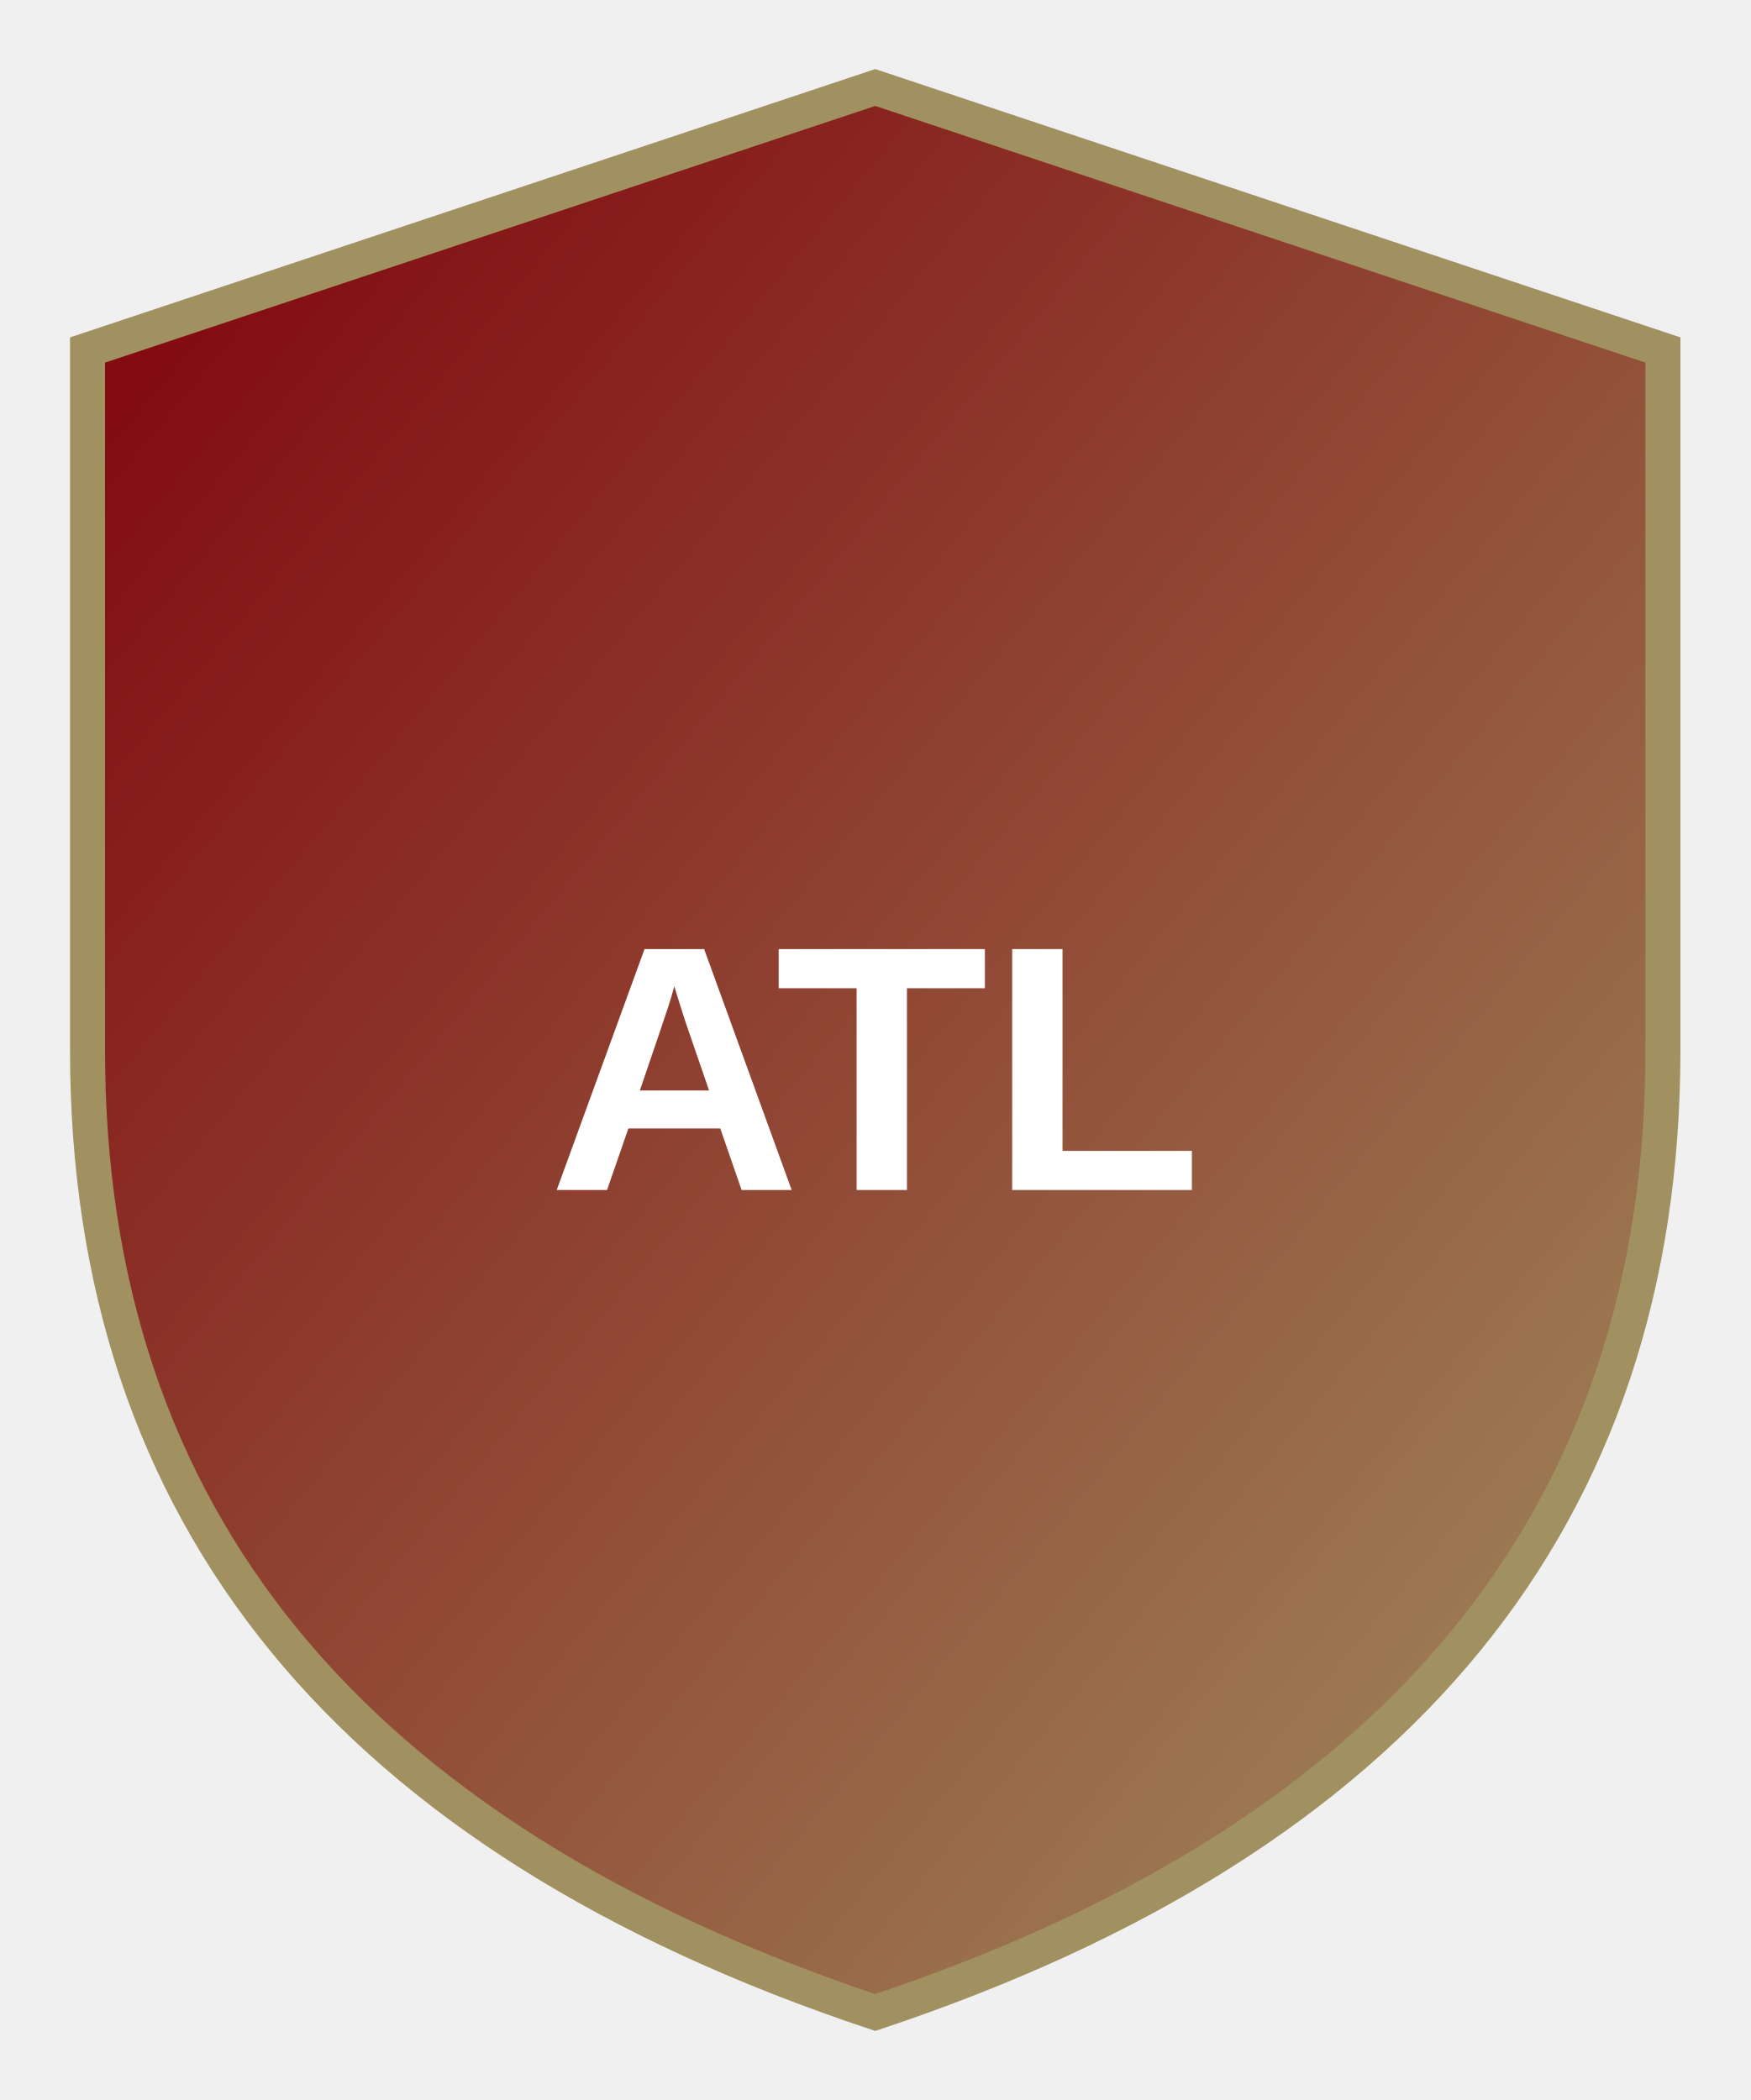
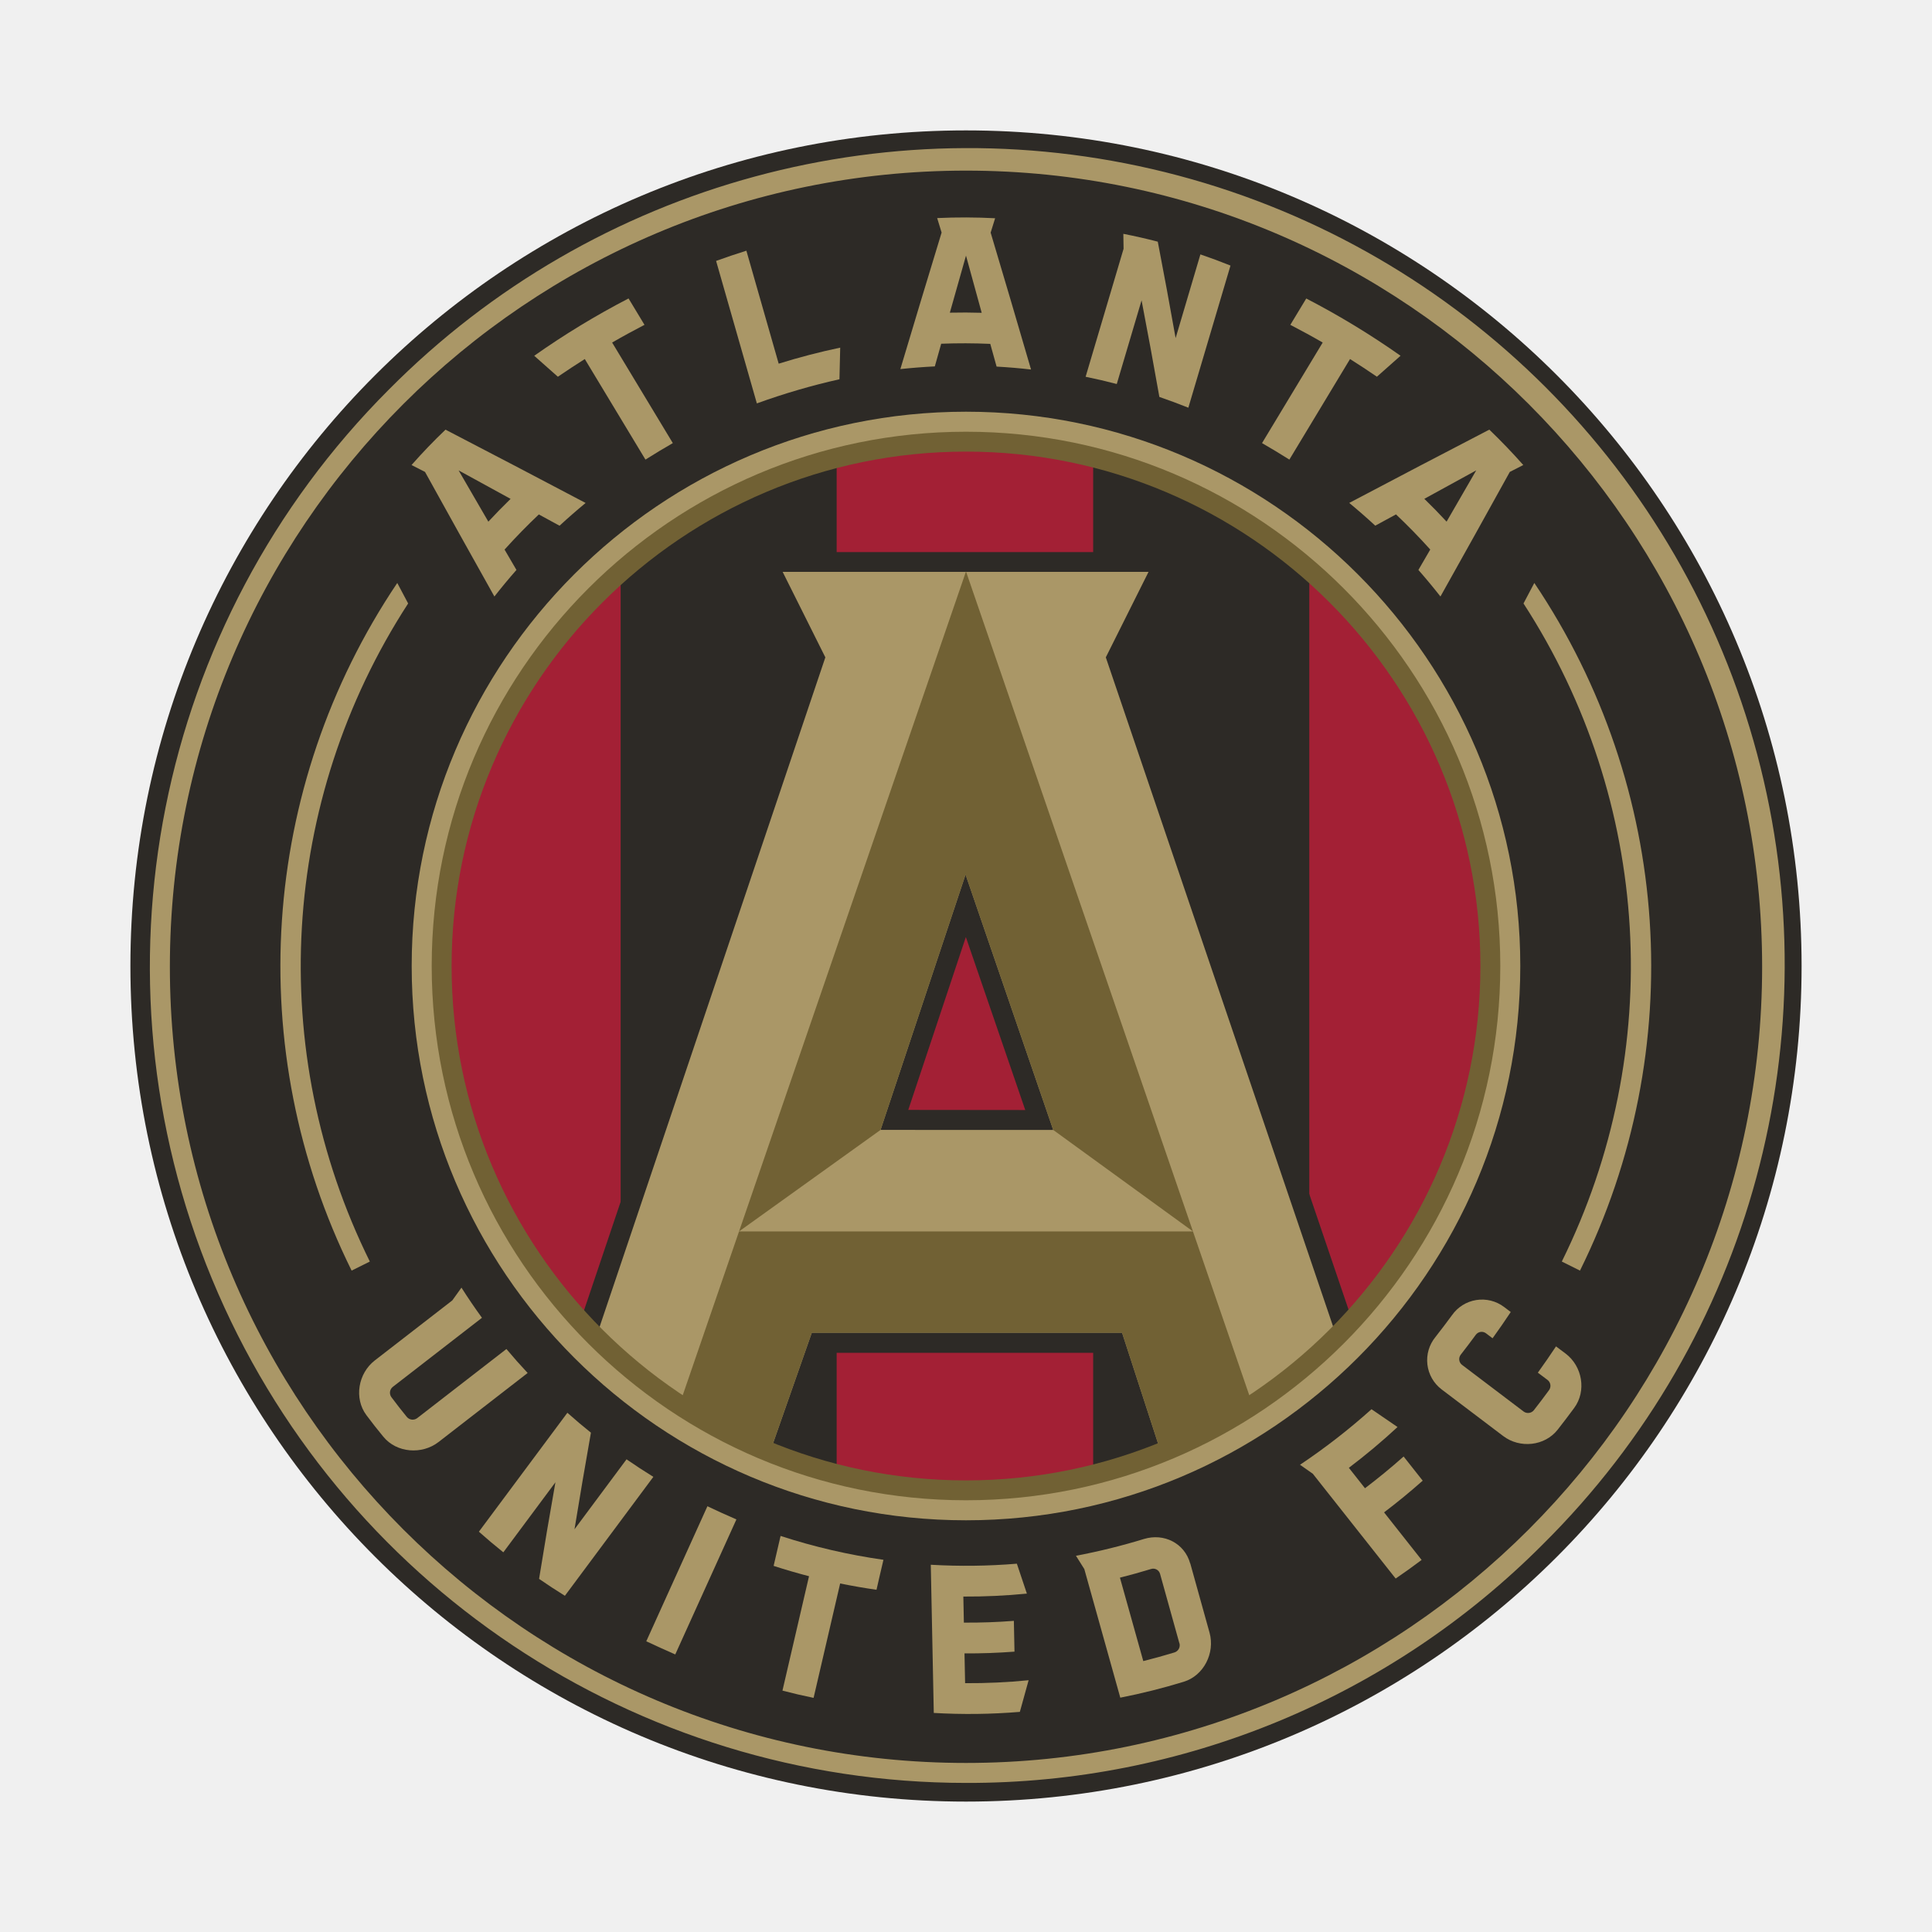
- <svg xmlns="http://www.w3.org/2000/svg" viewBox="0 0 100 120">
+ <svg xmlns="http://www.w3.org/2000/svg" viewBox="0.0 0.0 800.0 800.0" width="316.228" height="316.228">
  <defs>
-     <linearGradient id="g" x1="0" y1="0" x2="1" y2="1">
-       <stop offset="0%" stop-color="#80000A" />
-       <stop offset="100%" stop-color="#A19060" />
-     </linearGradient>
+     <style>.cls-1{fill:#2d2a26;}.cls-2{fill:#aa9767;}.cls-3{fill:#a32035;}.cls-4{fill:#716134;}</style>
  </defs>
-   <path d="M50 5 L95 20 L95 60 Q95 100 50 115 Q5 100 5 60 L5 20 Z" fill="url(#g)" stroke="#A19060" stroke-width="2" />
-   <text x="50" y="68" text-anchor="middle" font-family="Arial,sans-serif" font-size="20" font-weight="bold" fill="white" stroke="none" stroke-width="0.5">ATL</text>
+   <g id="ATL-Logo">
+     <path class="cls-1" d="M746,400c0,191.09-154.92,346-346,346S54,591.09,54,400,208.91,54,400,54,746,208.91,746,400" />
+     <path class="cls-2" d="M400,738.27A338,338,0,0,1,161,161.33a338,338,0,1,1,478,478A335.75,335.75,0,0,1,400,738.27Zm0-667.62c-181.78,0-329.66,147.88-329.66,329.66S218.22,730,400,730,729.66,582.08,729.66,400.31,581.78,70.65,400,70.65Z" />
+     <path class="cls-3" d="M257,224.17a226.57,226.57,0,0,0,0,351.66Z" />
+     <path class="cls-3" d="M542.15,223.49v353a226.47,226.47,0,0,0,0-353Z" />
+     <path class="cls-3" d="M452.66,620.34V179.66a219.92,219.92,0,0,0-106.22.24V620.1a219.92,219.92,0,0,0,106.22.24Z" />
+     <path class="cls-1" d="M466.83,272.81l22-44.21H310.79l22,44.22-95.08,282,86.3,56.57,18-51.23h116.6L475.14,611l87.46-56.37ZM376.09,459.59,399.94,388l24.6,71.64Z" />
+     <path class="cls-2" d="M457.89,272.2l17.69-35.39H324.08l17.68,35.39L245.17,558.65l33.32,31.13,17.3,8.15,20.94,9.33,19.42-55.41H464.62l18.7,57.53,35.3-18.9,37-30.58ZM364.62,467.87l35.2-105.73,36.29,105.74Z" />
+     <polygon class="cls-4" points="364.62 467.87 306.02 509.91 400 236.62 493.98 509.91 436.11 467.88 399.82 362.14 364.62 467.87" />
+     <polygon class="cls-4" points="281.23 582.02 306.02 509.91 493.98 509.91 518.19 580.33 480.91 601.98 464.62 551.85 336.15 551.85 318.65 601.76 281.23 582.02" />
+     <path class="cls-2" d="M400,629.52c-126.57,0-229.53-103-229.53-229.52S273.44,170.48,400,170.48,629.52,273.44,629.52,400,526.56,629.52,400,629.52Zm0-449.7c-121.42,0-220.2,98.77-220.2,220.18S278.59,620.19,400,620.19,620.19,521.41,620.19,400,521.41,179.82,400,179.82Z" />
+     <path class="cls-4" d="M400,621.23C278,621.23,178.76,522,178.76,400S278,178.77,400,178.77,621.24,278,621.24,400,522,621.23,400,621.23ZM400,187c-117.43,0-213,95.54-213,213s95.54,213,213,213,213-95.54,213-213S517.44,187,400,187Z" />
+     <path class="cls-2" d="M410.19,96.37q.94-3,1.87-6-12-.63-24-.07c.61,2,1.23,4,1.84,6q-8.55,28-17.08,56.53c4.75-.5,9.51-.88,14.27-1.11l2.64-9.39q10.16-.39,20.32.06,1.32,4.7,2.62,9.41,7.14.39,14.26,1.21-8.34-28.62-16.71-56.64M400,105.85q3.24,11.79,6.5,23.67-6.58-.2-13.19-.05,3.35-11.85,6.69-23.62" />
+     <path class="cls-2" d="M558.69,208.25q5.52,4.56,10.78,9.42l8.58-4.67q7.4,7,14.19,14.55L587.33,236q4.71,5.37,9.13,11,14.58-26,28.72-51.59l5.58-2.85q-6.74-7.62-14.07-14.66-28.76,14.92-58,30.35m31.06-1.68,21.52-11.8Q605.15,205.36,599,216q-4.47-4.84-9.21-9.44" />
+     <path class="cls-2" d="M540.89,123.6q-3.28,5.46-6.59,10.91c4.52,2.35,9,4.78,13.4,7.33l-25.12,41.64q5.73,3.3,11.32,6.83,12.57-20.82,25.12-41.64,5.64,3.56,11.13,7.32l9.79-8.68a336.75,336.75,0,0,0-39.05-23.71" />
+     <path class="cls-2" d="M497.07,105.31Q491.92,122.64,486.8,140q-3.6-20.3-7.39-39.93-7.08-1.84-14.26-3.25.06,3.1.1,6.19l-15.72,53q6.5,1.33,12.9,3,5.13-17.33,10.27-34.65,3.78,19.66,7.37,40,6,2.07,12,4.46l17.45-58.85q-6.15-2.48-12.41-4.61" />
+     <path class="cls-2" d="M184.49,177.9q-7.34,7-14.08,14.66l5.58,2.85Q190.14,221,204.72,247q4.41-5.64,9.13-11c-1.64-2.82-3.28-5.62-4.92-8.43q6.8-7.56,14.19-14.55l8.58,4.67q5.25-4.86,10.79-9.42-29.25-15.44-58-30.35M202.21,216Q196,205.36,189.9,194.78q10.72,5.85,21.52,11.79-4.72,4.6-9.21,9.44" />
+     <path class="cls-2" d="M260.28,123.6l6.59,10.91c-4.52,2.35-9,4.78-13.4,7.33l25.13,41.64q-5.75,3.3-11.33,6.83-12.57-20.82-25.12-41.64Q236.51,152.23,231,156l-9.79-8.68a336.62,336.62,0,0,1,39-23.71" />
+     <path class="cls-2" d="M322.43,150.56q-6.69-23.37-13.37-46.75c-4.21,1.31-8.4,2.73-12.54,4.23q8.44,29.5,16.88,59a280.81,280.81,0,0,1,34.2-10q.15-6.56.31-13.09-12.9,2.72-25.48,6.64" />
+     <path class="cls-2" d="M304.93,629.16q-6.06-2.62-12-5.46l-25.32,55.92q6,2.82,12,5.45l25.32-55.91" />
+     <path class="cls-2" d="M365.82,645.87c-1,4.14-1.92,8.27-2.88,12.42q-7.56-1.08-15.05-2.61l-11,47.37q-6.48-1.32-12.89-3l11-47.37q-7.38-1.92-14.66-4.28L323.22,636a252.91,252.91,0,0,0,42.6,9.88" />
+     <path class="cls-2" d="M399.38,684.64q10.35.06,20.7-.73-.13-6.37-.26-12.75-10.33.81-20.7.73-.11-5.39-.22-10.79a254,254,0,0,0,26.31-1.22l-4.15-12.39a252.34,252.34,0,0,1-35.64.44q.61,30.68,1.24,61.36a252.34,252.34,0,0,0,35.64-.44c1.22-4.36,2.42-8.72,3.63-13.1a251.09,251.09,0,0,1-26.3,1.22q-.13-6.16-.25-12.33" />
+     <path class="cls-2" d="M492.82,647.36c-2.34-8.38-10.86-12.64-19.18-10.09a260.88,260.88,0,0,1-28.11,6.94q1.73,2.76,3.46,5.5,7.44,26.63,14.9,53.26a261.36,261.36,0,0,0,26.27-6.59c8.32-2.55,13-11.92,10.7-20.28l-8-28.74m-4.47,33.07a3.12,3.12,0,0,1-2.07,3.81q-6.4,1.95-12.91,3.58-4.85-17.28-9.67-34.55,6.51-1.63,12.91-3.59a2.93,2.93,0,0,1,3.7,2q4,14.37,8,28.74" />
+     <path class="cls-2" d="M259.46,604.24l-21.57,29q3.21-19.72,6.8-40-5-4-9.75-8.24-18.33,24.62-36.64,49.24,4.95,4.41,10.12,8.54l21.57-29q-3.59,20.25-6.77,40,5.25,3.62,10.69,7l36.63-49.25q-5.64-3.48-11.08-7.24" />
+     <path class="cls-2" d="M209.68,558.61l-36.9,28.59a3.13,3.13,0,0,1-4.32-.48q-3.28-4-6.39-8.18a3.1,3.1,0,0,1,.6-4.28l36.9-28.59q-4.44-6.1-8.49-12.49c-1.26,1.77-2.53,3.53-3.79,5.29l-32.11,24.87c-6.87,5.32-8.67,15.65-3.47,22.63q3.38,4.54,7,8.92c5.52,6.75,16,7.54,22.88,2.22l36.9-28.59q-4.53-4.83-8.78-9.91" />
+     <path class="cls-2" d="M558.51,607.81a262.47,262.47,0,0,0,20.18-16.91l-10.78-7.37a264.66,264.66,0,0,1-29.6,23l5.3,3.72,34.3,43.39q5.48-3.72,10.75-7.71-7.77-9.84-15.55-19.69,8.25-6.24,16-13.13l-7.9-10q-7.76,6.89-16,13.14l-6.69-8.48" />
+     <path class="cls-2" d="M622.81,541.19a15.17,15.17,0,0,0-21.58,3.42q-3.35,4.56-6.83,9a15.17,15.17,0,0,0,2.54,21.71l25.5,19.31c6.92,5.25,17.22,4.19,22.58-2.66q3.5-4.46,6.84-9c5.14-7,3.37-17.22-3.55-22.46l-4-3q-3.65,5.52-7.52,10.88l4,3a3.06,3.06,0,0,1,.62,4.26q-3.06,4.19-6.26,8.27a3.09,3.09,0,0,1-4.27.55l-25.5-19.32a3,3,0,0,1-.53-4.19q3.2-4.1,6.26-8.27a3,3,0,0,1,4.18-.62l2.75,2.08q3.87-5.35,7.53-10.87l-2.76-2.09" />
+     <path class="cls-2" d="M630.85,249.88a275.88,275.88,0,0,1,15.86,272.5l7.53,3.75a284.26,284.26,0,0,0-18.91-284.74Z" />
+     <path class="cls-2" d="M169,249.88a275.81,275.81,0,0,0-15.86,272.5l-7.54,3.75A284.26,284.26,0,0,1,164.5,241.39Z" />
+   </g>
</svg>
